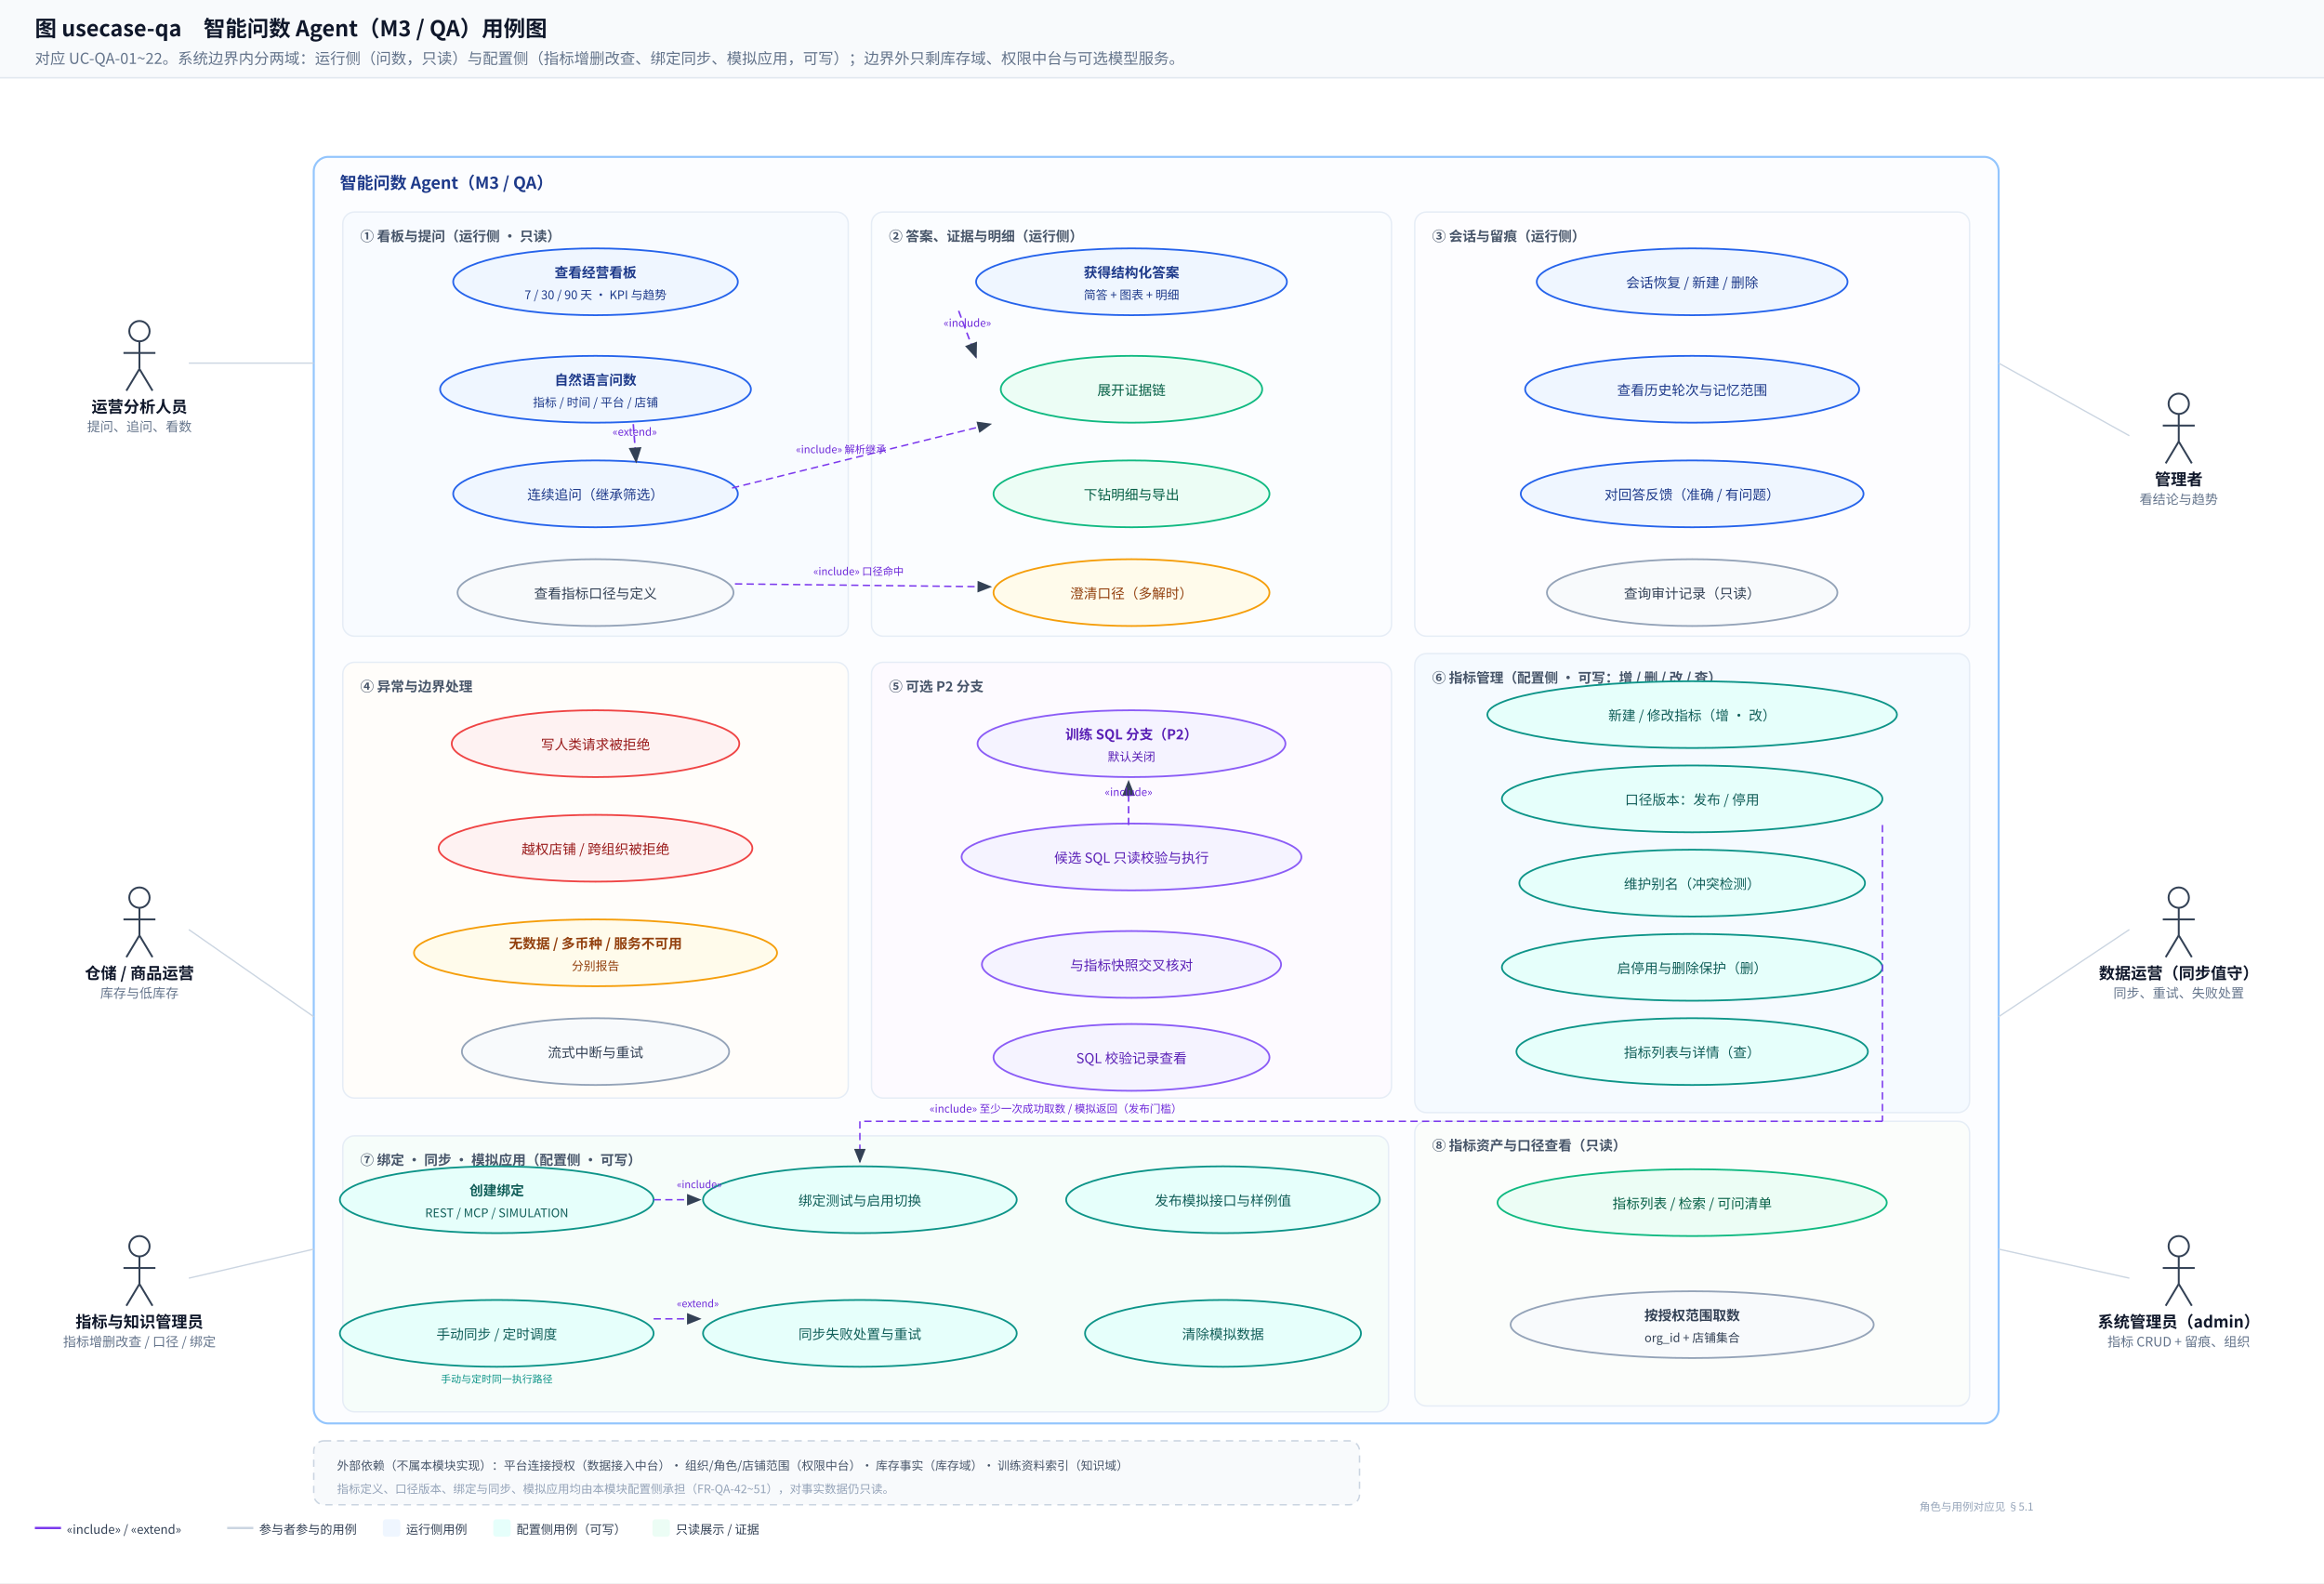
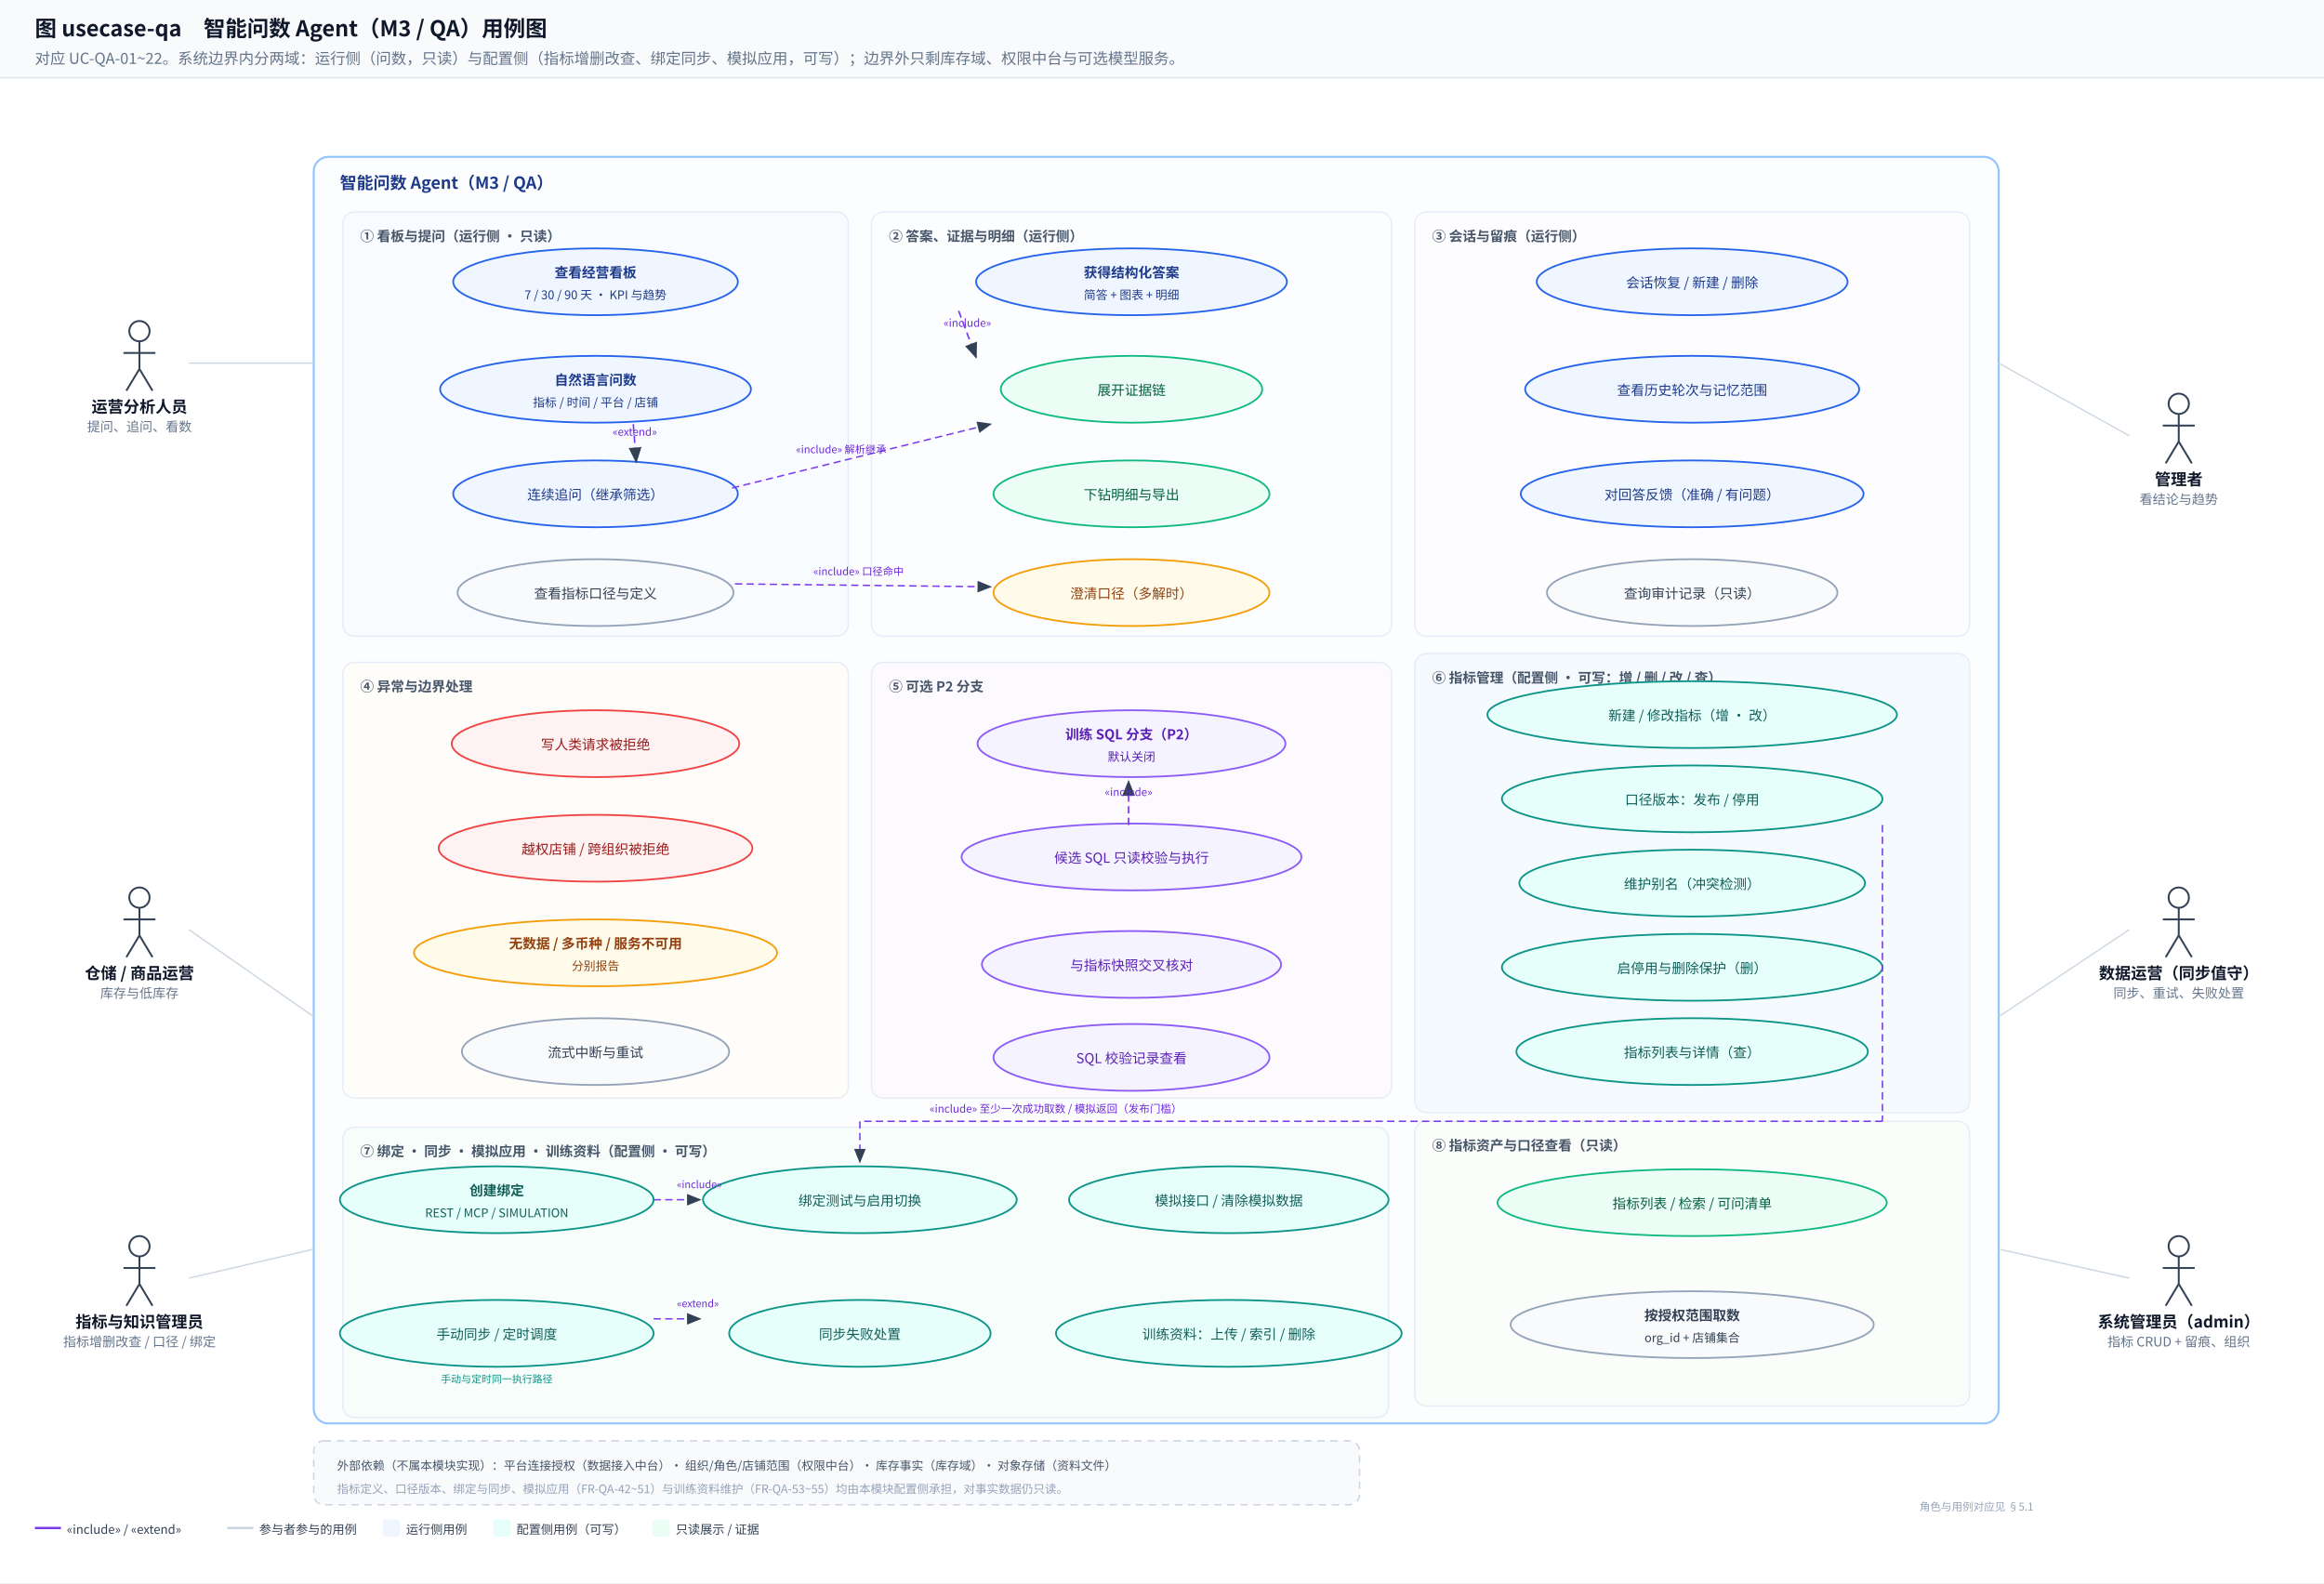
<svg xmlns="http://www.w3.org/2000/svg" width="1600" height="1090" viewBox="0 0 1600 1090">
  <defs>
    <marker id="ar" markerWidth="10" markerHeight="8" refX="9" refY="4" orient="auto">
      <path d="M0,0 L10,4 L0,8 z" fill="#334155" />
    </marker>
    <marker id="ar-b" markerWidth="10" markerHeight="8" refX="9" refY="4" orient="auto">
      <path d="M0,0 L10,4 L0,8 z" fill="#2563eb" />
    </marker>
    <marker id="ar-r" markerWidth="10" markerHeight="8" refX="9" refY="4" orient="auto">
      <path d="M0,0 L10,4 L0,8 z" fill="#dc2626" />
    </marker>
    <marker id="ar-g" markerWidth="10" markerHeight="8" refX="9" refY="4" orient="auto">
      <path d="M0,0 L10,4 L0,8 z" fill="#059669" />
    </marker>
    <marker id="ar-a" markerWidth="10" markerHeight="8" refX="9" refY="4" orient="auto">
      <path d="M0,0 L10,4 L0,8 z" fill="#d97706" />
    </marker>
  </defs>
  <rect width="1600" height="1090" fill="#ffffff" />
  <rect x="0" y="0" width="1600" height="54" fill="#f8fafc" />
  <rect x="0" y="53" width="1600" height="1" fill="#e2e8f0" />
  <text x="24" y="25" font-family="Droid Sans Fallback, Noto Sans CJK SC, Microsoft YaHei, sans-serif" font-size="15" font-weight="bold" fill="#0f172a">图 usecase-qa　智能问数 Agent（M3 / QA）用例图</text>
  <text x="24" y="44" font-family="Droid Sans Fallback, Noto Sans CJK SC, Microsoft YaHei, sans-serif" font-size="10.5" fill="#64748b">对应 UC-QA-01~22。系统边界内分两域：运行侧（问数，只读）与配置侧（指标增删改查、绑定同步、模拟应用，可写）；边界外只剩库存域、权限中台与可选模型服务。</text>
  <rect x="216.0" y="108.0" width="1160.0" height="872.0" rx="10" fill="#fcfdff" stroke="#93c5fd" stroke-width="1.4" />
  <text x="234.0" y="130.0" font-family="Droid Sans Fallback, Noto Sans CJK SC, Microsoft YaHei, sans-serif" font-size="11.5" fill="#1e3a8a" text-anchor="start" font-weight="bold">智能问数 Agent（M3 / QA）</text>
  <rect x="236.0" y="146.0" width="348.0" height="292.0" rx="8" fill="#f8fbff" stroke="#e6edf6" stroke-width="1" />
  <text x="248.0" y="166.0" font-family="Droid Sans Fallback, Noto Sans CJK SC, Microsoft YaHei, sans-serif" font-size="9.4" fill="#475569" text-anchor="start" font-weight="bold">① 看板与提问（运行侧 · 只读）</text>
  <rect x="600.0" y="146.0" width="358.0" height="292.0" rx="8" fill="#fbfdff" stroke="#e6edf6" stroke-width="1" />
  <text x="612.0" y="166.0" font-family="Droid Sans Fallback, Noto Sans CJK SC, Microsoft YaHei, sans-serif" font-size="9.4" fill="#475569" text-anchor="start" font-weight="bold">② 答案、证据与明细（运行侧）</text>
  <rect x="974.0" y="146.0" width="382.0" height="292.0" rx="8" fill="#fdfdff" stroke="#e6edf6" stroke-width="1" />
  <text x="986.0" y="166.0" font-family="Droid Sans Fallback, Noto Sans CJK SC, Microsoft YaHei, sans-serif" font-size="9.4" fill="#475569" text-anchor="start" font-weight="bold">③ 会话与留痕（运行侧）</text>
  <rect x="236.0" y="456.0" width="348.0" height="300.0" rx="8" fill="#fffdfa" stroke="#e6edf6" stroke-width="1" />
  <text x="248.0" y="476.0" font-family="Droid Sans Fallback, Noto Sans CJK SC, Microsoft YaHei, sans-serif" font-size="9.4" fill="#475569" text-anchor="start" font-weight="bold">④ 异常与边界处理</text>
  <rect x="600.0" y="456.0" width="358.0" height="300.0" rx="8" fill="#fdfaff" stroke="#e6edf6" stroke-width="1" />
  <text x="612.0" y="476.0" font-family="Droid Sans Fallback, Noto Sans CJK SC, Microsoft YaHei, sans-serif" font-size="9.4" fill="#475569" text-anchor="start" font-weight="bold">⑤ 可选 P2 分支</text>
  <rect x="974.0" y="450.0" width="382.0" height="316.0" rx="8" fill="#f5faff" stroke="#e6edf6" stroke-width="1" />
  <text x="986.0" y="470.0" font-family="Droid Sans Fallback, Noto Sans CJK SC, Microsoft YaHei, sans-serif" font-size="9.4" fill="#475569" text-anchor="start" font-weight="bold">⑥ 指标管理（配置侧 · 可写：增 / 删 / 改 / 查）</text>
-   <rect x="236.0" y="782.0" width="720.0" height="190.0" rx="8" fill="#f6fdfa" stroke="#e6edf6" stroke-width="1" />
-   <text x="248.0" y="802.0" font-family="Droid Sans Fallback, Noto Sans CJK SC, Microsoft YaHei, sans-serif" font-size="9.4" fill="#475569" text-anchor="start" font-weight="bold">⑦ 绑定 · 同步 · 模拟应用（配置侧 · 可写）</text>
+   <rect x="236.0" y="776.0" width="720.0" height="200.0" rx="8" fill="#f6fdfa" stroke="#e6edf6" stroke-width="1" />
+   <text x="248.0" y="796.0" font-family="Droid Sans Fallback, Noto Sans CJK SC, Microsoft YaHei, sans-serif" font-size="9.4" fill="#475569" text-anchor="start" font-weight="bold">⑦ 绑定 · 同步 · 模拟应用 · 训练资料（配置侧 · 可写）</text>
  <rect x="974.0" y="772.0" width="382.0" height="196.0" rx="8" fill="#fbfdfb" stroke="#e6edf6" stroke-width="1" />
  <text x="986.0" y="792.0" font-family="Droid Sans Fallback, Noto Sans CJK SC, Microsoft YaHei, sans-serif" font-size="9.4" fill="#475569" text-anchor="start" font-weight="bold">⑧ 指标资产与口径查看（只读）</text>
  <ellipse cx="410.0" cy="194.0" rx="98.0" ry="23.0" fill="#eff6ff" stroke="#2563eb" stroke-width="1.2" />
  <text x="410.0" y="191.0" font-family="Droid Sans Fallback, Noto Sans CJK SC, Microsoft YaHei, sans-serif" font-size="9.4" fill="#1e3a8a" text-anchor="middle" font-weight="bold">查看经营看板</text>
  <text x="410.0" y="206.0" font-family="Droid Sans Fallback, Noto Sans CJK SC, Microsoft YaHei, sans-serif" font-size="8.2" fill="#1e3a8a" text-anchor="middle" font-weight="normal">7 / 30 / 90 天 · KPI 与趋势</text>
  <ellipse cx="410.0" cy="268.0" rx="107.0" ry="23.0" fill="#eff6ff" stroke="#2563eb" stroke-width="1.2" />
  <text x="410.0" y="265.0" font-family="Droid Sans Fallback, Noto Sans CJK SC, Microsoft YaHei, sans-serif" font-size="9.4" fill="#1e3a8a" text-anchor="middle" font-weight="bold">自然语言问数</text>
  <text x="410.0" y="280.0" font-family="Droid Sans Fallback, Noto Sans CJK SC, Microsoft YaHei, sans-serif" font-size="8.2" fill="#1e3a8a" text-anchor="middle" font-weight="normal">指标 / 时间 / 平台 / 店铺</text>
  <ellipse cx="410.0" cy="340.0" rx="98.0" ry="23.0" fill="#eff6ff" stroke="#2563eb" stroke-width="1.2" />
  <text x="410.0" y="344.0" font-family="Droid Sans Fallback, Noto Sans CJK SC, Microsoft YaHei, sans-serif" font-size="9.4" fill="#1e3a8a" text-anchor="middle" font-weight="normal">连续追问（继承筛选）</text>
  <ellipse cx="410.0" cy="408.0" rx="95.0" ry="23.0" fill="#f8fafc" stroke="#94a3b8" stroke-width="1.2" />
  <text x="410.0" y="412.0" font-family="Droid Sans Fallback, Noto Sans CJK SC, Microsoft YaHei, sans-serif" font-size="9.4" fill="#334155" text-anchor="middle" font-weight="normal">查看指标口径与定义</text>
  <ellipse cx="779.0" cy="194.0" rx="107.0" ry="23.0" fill="#eff6ff" stroke="#2563eb" stroke-width="1.2" />
  <text x="779.0" y="191.0" font-family="Droid Sans Fallback, Noto Sans CJK SC, Microsoft YaHei, sans-serif" font-size="9.4" fill="#1e3a8a" text-anchor="middle" font-weight="bold">获得结构化答案</text>
  <text x="779.0" y="206.0" font-family="Droid Sans Fallback, Noto Sans CJK SC, Microsoft YaHei, sans-serif" font-size="8.2" fill="#1e3a8a" text-anchor="middle" font-weight="normal">简答 + 图表 + 明细</text>
  <ellipse cx="779.0" cy="268.0" rx="90.0" ry="23.0" fill="#ecfdf5" stroke="#10b981" stroke-width="1.2" />
  <text x="779.0" y="272.0" font-family="Droid Sans Fallback, Noto Sans CJK SC, Microsoft YaHei, sans-serif" font-size="9.4" fill="#065f46" text-anchor="middle" font-weight="normal">展开证据链</text>
  <ellipse cx="779.0" cy="340.0" rx="95.0" ry="23.0" fill="#ecfdf5" stroke="#10b981" stroke-width="1.2" />
  <text x="779.0" y="344.0" font-family="Droid Sans Fallback, Noto Sans CJK SC, Microsoft YaHei, sans-serif" font-size="9.4" fill="#065f46" text-anchor="middle" font-weight="normal">下钻明细与导出</text>
  <ellipse cx="779.0" cy="408.0" rx="95.0" ry="23.0" fill="#fffbeb" stroke="#f59e0b" stroke-width="1.2" />
  <text x="779.0" y="412.0" font-family="Droid Sans Fallback, Noto Sans CJK SC, Microsoft YaHei, sans-serif" font-size="9.4" fill="#92400e" text-anchor="middle" font-weight="normal">澄清口径（多解时）</text>
  <ellipse cx="1165.0" cy="194.0" rx="107.0" ry="23.0" fill="#eff6ff" stroke="#2563eb" stroke-width="1.2" />
  <text x="1165.0" y="198.0" font-family="Droid Sans Fallback, Noto Sans CJK SC, Microsoft YaHei, sans-serif" font-size="9.4" fill="#1e3a8a" text-anchor="middle" font-weight="normal">会话恢复 / 新建 / 删除</text>
  <ellipse cx="1165.0" cy="268.0" rx="115.0" ry="23.0" fill="#eff6ff" stroke="#2563eb" stroke-width="1.2" />
  <text x="1165.0" y="272.0" font-family="Droid Sans Fallback, Noto Sans CJK SC, Microsoft YaHei, sans-serif" font-size="9.4" fill="#1e3a8a" text-anchor="middle" font-weight="normal">查看历史轮次与记忆范围</text>
  <ellipse cx="1165.0" cy="340.0" rx="118.0" ry="23.0" fill="#eff6ff" stroke="#2563eb" stroke-width="1.2" />
  <text x="1165.0" y="344.0" font-family="Droid Sans Fallback, Noto Sans CJK SC, Microsoft YaHei, sans-serif" font-size="9.4" fill="#1e3a8a" text-anchor="middle" font-weight="normal">对回答反馈（准确 / 有问题）</text>
  <ellipse cx="1165.0" cy="408.0" rx="100.0" ry="23.0" fill="#f8fafc" stroke="#94a3b8" stroke-width="1.2" />
  <text x="1165.0" y="412.0" font-family="Droid Sans Fallback, Noto Sans CJK SC, Microsoft YaHei, sans-serif" font-size="9.4" fill="#334155" text-anchor="middle" font-weight="normal">查询审计记录（只读）</text>
  <ellipse cx="410.0" cy="512.0" rx="99.0" ry="23.0" fill="#fef2f2" stroke="#ef4444" stroke-width="1.2" />
  <text x="410.0" y="516.0" font-family="Droid Sans Fallback, Noto Sans CJK SC, Microsoft YaHei, sans-serif" font-size="9.4" fill="#991b1b" text-anchor="middle" font-weight="normal">写人类请求被拒绝</text>
  <ellipse cx="410.0" cy="584.0" rx="108.0" ry="23.0" fill="#fef2f2" stroke="#ef4444" stroke-width="1.2" />
  <text x="410.0" y="588.0" font-family="Droid Sans Fallback, Noto Sans CJK SC, Microsoft YaHei, sans-serif" font-size="9.4" fill="#991b1b" text-anchor="middle" font-weight="normal">越权店铺 / 跨组织被拒绝</text>
  <ellipse cx="410.0" cy="656.0" rx="125.0" ry="23.0" fill="#fffbeb" stroke="#f59e0b" stroke-width="1.2" />
  <text x="410.0" y="653.0" font-family="Droid Sans Fallback, Noto Sans CJK SC, Microsoft YaHei, sans-serif" font-size="9.4" fill="#92400e" text-anchor="middle" font-weight="bold">无数据 / 多币种 / 服务不可用</text>
  <text x="410.0" y="668.0" font-family="Droid Sans Fallback, Noto Sans CJK SC, Microsoft YaHei, sans-serif" font-size="8.2" fill="#92400e" text-anchor="middle" font-weight="normal">分别报告</text>
  <ellipse cx="410.0" cy="724.0" rx="92.0" ry="23.0" fill="#f8fafc" stroke="#94a3b8" stroke-width="1.2" />
  <text x="410.0" y="728.0" font-family="Droid Sans Fallback, Noto Sans CJK SC, Microsoft YaHei, sans-serif" font-size="9.4" fill="#334155" text-anchor="middle" font-weight="normal">流式中断与重试</text>
  <ellipse cx="779.0" cy="512.0" rx="106.0" ry="23.0" fill="#f5f3ff" stroke="#8b5cf6" stroke-width="1.2" />
  <text x="779.0" y="509.0" font-family="Droid Sans Fallback, Noto Sans CJK SC, Microsoft YaHei, sans-serif" font-size="9.4" fill="#5b21b6" text-anchor="middle" font-weight="bold">训练 SQL 分支（P2）</text>
  <text x="779.0" y="524.0" font-family="Droid Sans Fallback, Noto Sans CJK SC, Microsoft YaHei, sans-serif" font-size="8.2" fill="#5b21b6" text-anchor="middle" font-weight="normal">默认关闭</text>
  <ellipse cx="779.0" cy="590.0" rx="117.0" ry="23.0" fill="#f5f3ff" stroke="#8b5cf6" stroke-width="1.2" />
  <text x="779.0" y="594.0" font-family="Droid Sans Fallback, Noto Sans CJK SC, Microsoft YaHei, sans-serif" font-size="9.4" fill="#5b21b6" text-anchor="middle" font-weight="normal">候选 SQL 只读校验与执行</text>
  <ellipse cx="779.0" cy="664.0" rx="103.0" ry="23.0" fill="#f5f3ff" stroke="#8b5cf6" stroke-width="1.2" />
  <text x="779.0" y="668.0" font-family="Droid Sans Fallback, Noto Sans CJK SC, Microsoft YaHei, sans-serif" font-size="9.4" fill="#5b21b6" text-anchor="middle" font-weight="normal">与指标快照交叉核对</text>
  <ellipse cx="779.0" cy="728.0" rx="95.0" ry="23.0" fill="#f5f3ff" stroke="#8b5cf6" stroke-width="1.2" />
  <text x="779.0" y="732.0" font-family="Droid Sans Fallback, Noto Sans CJK SC, Microsoft YaHei, sans-serif" font-size="9.4" fill="#5b21b6" text-anchor="middle" font-weight="normal">SQL 校验记录查看</text>
  <ellipse cx="1165.0" cy="492.0" rx="141.0" ry="23.0" fill="#e6fffb" stroke="#0d9488" stroke-width="1.2" />
  <text x="1165.0" y="496.0" font-family="Droid Sans Fallback, Noto Sans CJK SC, Microsoft YaHei, sans-serif" font-size="9.4" fill="#115e59" text-anchor="middle" font-weight="normal">新建 / 修改指标（增 · 改）</text>
  <ellipse cx="1165.0" cy="550.0" rx="131.0" ry="23.0" fill="#e6fffb" stroke="#0d9488" stroke-width="1.2" />
  <text x="1165.0" y="554.0" font-family="Droid Sans Fallback, Noto Sans CJK SC, Microsoft YaHei, sans-serif" font-size="9.4" fill="#115e59" text-anchor="middle" font-weight="normal">口径版本：发布 / 停用</text>
  <ellipse cx="1165.0" cy="608.0" rx="119.0" ry="23.0" fill="#e6fffb" stroke="#0d9488" stroke-width="1.2" />
  <text x="1165.0" y="612.0" font-family="Droid Sans Fallback, Noto Sans CJK SC, Microsoft YaHei, sans-serif" font-size="9.4" fill="#115e59" text-anchor="middle" font-weight="normal">维护别名（冲突检测）</text>
  <ellipse cx="1165.0" cy="666.0" rx="131.0" ry="23.0" fill="#e6fffb" stroke="#0d9488" stroke-width="1.2" />
  <text x="1165.0" y="670.0" font-family="Droid Sans Fallback, Noto Sans CJK SC, Microsoft YaHei, sans-serif" font-size="9.4" fill="#115e59" text-anchor="middle" font-weight="normal">启停用与删除保护（删）</text>
  <ellipse cx="1165.0" cy="724.0" rx="121.0" ry="23.0" fill="#e6fffb" stroke="#0d9488" stroke-width="1.2" />
  <text x="1165.0" y="728.0" font-family="Droid Sans Fallback, Noto Sans CJK SC, Microsoft YaHei, sans-serif" font-size="9.4" fill="#115e59" text-anchor="middle" font-weight="normal">指标列表与详情（查）</text>
  <ellipse cx="342.0" cy="826.0" rx="108.0" ry="23.0" fill="#e6fffb" stroke="#0d9488" stroke-width="1.2" />
  <text x="342.0" y="823.0" font-family="Droid Sans Fallback, Noto Sans CJK SC, Microsoft YaHei, sans-serif" font-size="9.4" fill="#115e59" text-anchor="middle" font-weight="bold">创建绑定</text>
  <text x="342.0" y="838.0" font-family="Droid Sans Fallback, Noto Sans CJK SC, Microsoft YaHei, sans-serif" font-size="8.2" fill="#115e59" text-anchor="middle" font-weight="normal">REST / MCP / SIMULATION</text>
  <ellipse cx="592.0" cy="826.0" rx="108.0" ry="23.0" fill="#e6fffb" stroke="#0d9488" stroke-width="1.2" />
  <text x="592.0" y="830.0" font-family="Droid Sans Fallback, Noto Sans CJK SC, Microsoft YaHei, sans-serif" font-size="9.4" fill="#115e59" text-anchor="middle" font-weight="normal">绑定测试与启用切换</text>
-   <ellipse cx="842.0" cy="826.0" rx="108.0" ry="23.0" fill="#e6fffb" stroke="#0d9488" stroke-width="1.2" />
-   <text x="842.0" y="830.0" font-family="Droid Sans Fallback, Noto Sans CJK SC, Microsoft YaHei, sans-serif" font-size="9.4" fill="#115e59" text-anchor="middle" font-weight="normal">发布模拟接口与样例值</text>
+   <ellipse cx="846.0" cy="826.0" rx="110.0" ry="23.0" fill="#e6fffb" stroke="#0d9488" stroke-width="1.2" />
+   <text x="846.0" y="830.0" font-family="Droid Sans Fallback, Noto Sans CJK SC, Microsoft YaHei, sans-serif" font-size="9.4" fill="#115e59" text-anchor="middle" font-weight="normal">模拟接口 / 清除模拟数据</text>
  <ellipse cx="342.0" cy="918.0" rx="108.0" ry="23.0" fill="#e6fffb" stroke="#0d9488" stroke-width="1.2" />
  <text x="342.0" y="922.0" font-family="Droid Sans Fallback, Noto Sans CJK SC, Microsoft YaHei, sans-serif" font-size="9.4" fill="#115e59" text-anchor="middle" font-weight="normal">手动同步 / 定时调度</text>
-   <ellipse cx="592.0" cy="918.0" rx="108.0" ry="23.0" fill="#e6fffb" stroke="#0d9488" stroke-width="1.2" />
-   <text x="592.0" y="922.0" font-family="Droid Sans Fallback, Noto Sans CJK SC, Microsoft YaHei, sans-serif" font-size="9.4" fill="#115e59" text-anchor="middle" font-weight="normal">同步失败处置与重试</text>
-   <ellipse cx="842.0" cy="918.0" rx="95.0" ry="23.0" fill="#e6fffb" stroke="#0d9488" stroke-width="1.2" />
-   <text x="842.0" y="922.0" font-family="Droid Sans Fallback, Noto Sans CJK SC, Microsoft YaHei, sans-serif" font-size="9.4" fill="#115e59" text-anchor="middle" font-weight="normal">清除模拟数据</text>
+   <ellipse cx="592.0" cy="918.0" rx="90.0" ry="23.0" fill="#e6fffb" stroke="#0d9488" stroke-width="1.2" />
+   <text x="592.0" y="922.0" font-family="Droid Sans Fallback, Noto Sans CJK SC, Microsoft YaHei, sans-serif" font-size="9.4" fill="#115e59" text-anchor="middle" font-weight="normal">同步失败处置</text>
+   <ellipse cx="846.0" cy="918.0" rx="119.0" ry="23.0" fill="#e6fffb" stroke="#0d9488" stroke-width="1.2" />
+   <text x="846.0" y="922.0" font-family="Droid Sans Fallback, Noto Sans CJK SC, Microsoft YaHei, sans-serif" font-size="9.4" fill="#115e59" text-anchor="middle" font-weight="normal">训练资料：上传 / 索引 / 删除</text>
  <ellipse cx="1165.0" cy="828.0" rx="134.0" ry="23.0" fill="#ecfdf5" stroke="#10b981" stroke-width="1.2" />
  <text x="1165.0" y="832.0" font-family="Droid Sans Fallback, Noto Sans CJK SC, Microsoft YaHei, sans-serif" font-size="9.4" fill="#065f46" text-anchor="middle" font-weight="normal">指标列表 / 检索 / 可问清单</text>
  <ellipse cx="1165.0" cy="912.0" rx="125.0" ry="23.0" fill="#f8fafc" stroke="#94a3b8" stroke-width="1.2" />
  <text x="1165.0" y="909.0" font-family="Droid Sans Fallback, Noto Sans CJK SC, Microsoft YaHei, sans-serif" font-size="9.4" fill="#334155" text-anchor="middle" font-weight="bold">按授权范围取数</text>
  <text x="1165.0" y="924.0" font-family="Droid Sans Fallback, Noto Sans CJK SC, Microsoft YaHei, sans-serif" font-size="8.2" fill="#334155" text-anchor="middle" font-weight="normal">org_id + 店铺集合</text>
  <line x1="436.0" y1="292.0" x2="438.0" y2="318.0" stroke="#7c3aed" stroke-width="1.1" stroke-dasharray="5 3" marker-end="url(#ar)" />
  <text x="437.0" y="300.0" font-family="Droid Sans Fallback, Noto Sans CJK SC, Microsoft YaHei, sans-serif" font-size="7.4" fill="#6d28d9" text-anchor="middle" font-weight="normal">«extend»</text>
  <line x1="660.0" y1="214.0" x2="672.0" y2="246.0" stroke="#7c3aed" stroke-width="1.1" stroke-dasharray="5 3" marker-end="url(#ar)" />
  <text x="666.0" y="225.0" font-family="Droid Sans Fallback, Noto Sans CJK SC, Microsoft YaHei, sans-serif" font-size="7.4" fill="#6d28d9" text-anchor="middle" font-weight="normal">«include»</text>
  <line x1="504.0" y1="336.0" x2="682.0" y2="292.0" stroke="#7c3aed" stroke-width="1.0" stroke-dasharray="5 3" marker-end="url(#ar)" />
  <text x="548.0" y="312.0" font-family="Droid Sans Fallback, Noto Sans CJK SC, Microsoft YaHei, sans-serif" font-size="7.2" fill="#6d28d9" text-anchor="start" font-weight="normal">«include» 解析继承</text>
  <line x1="506.0" y1="402.0" x2="682.0" y2="404.0" stroke="#7c3aed" stroke-width="1.0" stroke-dasharray="5 3" marker-end="url(#ar)" />
  <text x="560.0" y="396.0" font-family="Droid Sans Fallback, Noto Sans CJK SC, Microsoft YaHei, sans-serif" font-size="7.2" fill="#6d28d9" text-anchor="start" font-weight="normal">«include» 口径命中</text>
  <line x1="777.0" y1="568.0" x2="777.0" y2="538.0" stroke="#7c3aed" stroke-width="1.1" stroke-dasharray="5 3" marker-end="url(#ar)" />
  <text x="777.0" y="548.0" font-family="Droid Sans Fallback, Noto Sans CJK SC, Microsoft YaHei, sans-serif" font-size="7.4" fill="#6d28d9" text-anchor="middle" font-weight="normal">«include»</text>
  <line x1="1296.0" y1="568.0" x2="1296.0" y2="772.0" stroke="#7c3aed" stroke-width="1.0" stroke-dasharray="5 3" />
  <line x1="1296.0" y1="772.0" x2="592.0" y2="772.0" stroke="#7c3aed" stroke-width="1.0" stroke-dasharray="5 3" />
  <line x1="592.0" y1="772.0" x2="592.0" y2="800.0" stroke="#7c3aed" stroke-width="1.0" stroke-dasharray="5 3" marker-end="url(#ar)" />
  <text x="640.0" y="766.0" font-family="Droid Sans Fallback, Noto Sans CJK SC, Microsoft YaHei, sans-serif" font-size="7.4" fill="#6d28d9" text-anchor="start" font-weight="normal">«include» 至少一次成功取数 / 模拟返回（发布门槛）</text>
  <line x1="450.0" y1="826.0" x2="482.0" y2="826.0" stroke="#7c3aed" stroke-width="1.0" stroke-dasharray="5 3" marker-end="url(#ar)" />
  <text x="466.0" y="818.0" font-family="Droid Sans Fallback, Noto Sans CJK SC, Microsoft YaHei, sans-serif" font-size="7.0" fill="#6d28d9" text-anchor="start" font-weight="normal">«include»</text>
  <line x1="450.0" y1="908.0" x2="482.0" y2="908.0" stroke="#7c3aed" stroke-width="1.0" stroke-dasharray="5 3" marker-end="url(#ar)" />
  <text x="466.0" y="900.0" font-family="Droid Sans Fallback, Noto Sans CJK SC, Microsoft YaHei, sans-serif" font-size="7.0" fill="#6d28d9" text-anchor="start" font-weight="normal">«extend»</text>
  <text x="342.0" y="952.0" font-family="Droid Sans Fallback, Noto Sans CJK SC, Microsoft YaHei, sans-serif" font-size="7.0" fill="#0d9488" text-anchor="middle" font-weight="normal">手动与定时同一执行路径</text>
  <circle cx="96.0" cy="228.0" r="7.0" fill="#ffffff" stroke="#334155" stroke-width="1.3" />
  <line x1="96.0" y1="235.0" x2="96.0" y2="254.0" stroke="#334155" stroke-width="1.3" />
  <line x1="85.0" y1="243.0" x2="107.0" y2="243.0" stroke="#334155" stroke-width="1.3" />
  <line x1="96.0" y1="254.0" x2="87.0" y2="269.0" stroke="#334155" stroke-width="1.3" />
  <line x1="96.0" y1="254.0" x2="105.0" y2="269.0" stroke="#334155" stroke-width="1.3" />
  <text x="96.0" y="284.0" font-family="Droid Sans Fallback, Noto Sans CJK SC, Microsoft YaHei, sans-serif" font-size="11" fill="#0f172a" text-anchor="middle" font-weight="bold">运营分析人员</text>
  <text x="96.0" y="297.0" font-family="Droid Sans Fallback, Noto Sans CJK SC, Microsoft YaHei, sans-serif" font-size="9" fill="#64748b" text-anchor="middle" font-weight="normal">提问、追问、看数</text>
  <circle cx="96.0" cy="618.0" r="7.0" fill="#ffffff" stroke="#334155" stroke-width="1.3" />
  <line x1="96.0" y1="625.0" x2="96.0" y2="644.0" stroke="#334155" stroke-width="1.3" />
  <line x1="85.0" y1="633.0" x2="107.0" y2="633.0" stroke="#334155" stroke-width="1.3" />
  <line x1="96.0" y1="644.0" x2="87.0" y2="659.0" stroke="#334155" stroke-width="1.3" />
  <line x1="96.0" y1="644.0" x2="105.0" y2="659.0" stroke="#334155" stroke-width="1.3" />
  <text x="96.0" y="674.0" font-family="Droid Sans Fallback, Noto Sans CJK SC, Microsoft YaHei, sans-serif" font-size="11" fill="#0f172a" text-anchor="middle" font-weight="bold">仓储 / 商品运营</text>
  <text x="96.0" y="687.0" font-family="Droid Sans Fallback, Noto Sans CJK SC, Microsoft YaHei, sans-serif" font-size="9" fill="#64748b" text-anchor="middle" font-weight="normal">库存与低库存</text>
  <circle cx="96.0" cy="858.0" r="7.0" fill="#ffffff" stroke="#334155" stroke-width="1.3" />
  <line x1="96.0" y1="865.0" x2="96.0" y2="884.0" stroke="#334155" stroke-width="1.3" />
  <line x1="85.0" y1="873.0" x2="107.0" y2="873.0" stroke="#334155" stroke-width="1.3" />
  <line x1="96.0" y1="884.0" x2="87.0" y2="899.0" stroke="#334155" stroke-width="1.3" />
  <line x1="96.0" y1="884.0" x2="105.0" y2="899.0" stroke="#334155" stroke-width="1.3" />
  <text x="96.0" y="914.0" font-family="Droid Sans Fallback, Noto Sans CJK SC, Microsoft YaHei, sans-serif" font-size="11" fill="#0f172a" text-anchor="middle" font-weight="bold">指标与知识管理员</text>
  <text x="96.0" y="927.0" font-family="Droid Sans Fallback, Noto Sans CJK SC, Microsoft YaHei, sans-serif" font-size="9" fill="#64748b" text-anchor="middle" font-weight="normal">指标增删改查 / 口径 / 绑定</text>
  <circle cx="1500.0" cy="278.0" r="7.0" fill="#ffffff" stroke="#334155" stroke-width="1.3" />
  <line x1="1500.0" y1="285.0" x2="1500.0" y2="304.0" stroke="#334155" stroke-width="1.3" />
  <line x1="1489.0" y1="293.0" x2="1511.0" y2="293.0" stroke="#334155" stroke-width="1.3" />
  <line x1="1500.0" y1="304.0" x2="1491.0" y2="319.0" stroke="#334155" stroke-width="1.3" />
  <line x1="1500.0" y1="304.0" x2="1509.0" y2="319.0" stroke="#334155" stroke-width="1.3" />
  <text x="1500.0" y="334.0" font-family="Droid Sans Fallback, Noto Sans CJK SC, Microsoft YaHei, sans-serif" font-size="11" fill="#0f172a" text-anchor="middle" font-weight="bold">管理者</text>
  <text x="1500.0" y="347.0" font-family="Droid Sans Fallback, Noto Sans CJK SC, Microsoft YaHei, sans-serif" font-size="9" fill="#64748b" text-anchor="middle" font-weight="normal">看结论与趋势</text>
  <circle cx="1500.0" cy="618.0" r="7.0" fill="#ffffff" stroke="#334155" stroke-width="1.3" />
  <line x1="1500.0" y1="625.0" x2="1500.0" y2="644.0" stroke="#334155" stroke-width="1.3" />
  <line x1="1489.0" y1="633.0" x2="1511.0" y2="633.0" stroke="#334155" stroke-width="1.3" />
  <line x1="1500.0" y1="644.0" x2="1491.0" y2="659.0" stroke="#334155" stroke-width="1.3" />
  <line x1="1500.0" y1="644.0" x2="1509.0" y2="659.0" stroke="#334155" stroke-width="1.3" />
  <text x="1500.0" y="674.0" font-family="Droid Sans Fallback, Noto Sans CJK SC, Microsoft YaHei, sans-serif" font-size="11" fill="#0f172a" text-anchor="middle" font-weight="bold">数据运营（同步值守）</text>
  <text x="1500.0" y="687.0" font-family="Droid Sans Fallback, Noto Sans CJK SC, Microsoft YaHei, sans-serif" font-size="9" fill="#64748b" text-anchor="middle" font-weight="normal">同步、重试、失败处置</text>
  <circle cx="1500.0" cy="858.0" r="7.0" fill="#ffffff" stroke="#334155" stroke-width="1.3" />
  <line x1="1500.0" y1="865.0" x2="1500.0" y2="884.0" stroke="#334155" stroke-width="1.3" />
  <line x1="1489.0" y1="873.0" x2="1511.0" y2="873.0" stroke="#334155" stroke-width="1.3" />
  <line x1="1500.0" y1="884.0" x2="1491.0" y2="899.0" stroke="#334155" stroke-width="1.3" />
  <line x1="1500.0" y1="884.0" x2="1509.0" y2="899.0" stroke="#334155" stroke-width="1.3" />
  <text x="1500.0" y="914.0" font-family="Droid Sans Fallback, Noto Sans CJK SC, Microsoft YaHei, sans-serif" font-size="11" fill="#0f172a" text-anchor="middle" font-weight="bold">系统管理员（admin）</text>
  <text x="1500.0" y="927.0" font-family="Droid Sans Fallback, Noto Sans CJK SC, Microsoft YaHei, sans-serif" font-size="9" fill="#64748b" text-anchor="middle" font-weight="normal">指标 CRUD + 留痕、组织</text>
  <line x1="130.0" y1="250.0" x2="216.0" y2="250.0" stroke="#cbd5e1" stroke-width="0.9" />
  <line x1="130.0" y1="640.0" x2="216.0" y2="700.0" stroke="#cbd5e1" stroke-width="0.9" />
  <line x1="130.0" y1="880.0" x2="216.0" y2="860.0" stroke="#cbd5e1" stroke-width="0.9" />
  <line x1="1466.0" y1="300.0" x2="1376.0" y2="250.0" stroke="#cbd5e1" stroke-width="0.9" />
  <line x1="1466.0" y1="640.0" x2="1376.0" y2="700.0" stroke="#cbd5e1" stroke-width="0.9" />
  <line x1="1466.0" y1="880.0" x2="1376.0" y2="860.0" stroke="#cbd5e1" stroke-width="0.9" />
  <text x="1400.0" y="1040.0" font-family="Droid Sans Fallback, Noto Sans CJK SC, Microsoft YaHei, sans-serif" font-size="7.4" fill="#94a3b8" text-anchor="end" font-weight="normal">角色与用例对应见 §5.1</text>
  <rect x="216.0" y="992.0" width="720.0" height="44.0" rx="7" fill="#f8fafc" stroke="#cbd5e1" stroke-width="1" stroke-dasharray="5 4" />
-   <text x="232.0" y="1012.0" font-family="Droid Sans Fallback, Noto Sans CJK SC, Microsoft YaHei, sans-serif" font-size="8.2" fill="#475569" text-anchor="start" font-weight="normal">外部依赖（不属本模块实现）：平台连接授权（数据接入中台）· 组织/角色/店铺范围（权限中台）· 库存事实（库存域）· 训练资料索引（知识域）</text>
-   <text x="232.0" y="1028.0" font-family="Droid Sans Fallback, Noto Sans CJK SC, Microsoft YaHei, sans-serif" font-size="8.0" fill="#94a3b8" text-anchor="start" font-weight="normal">指标定义、口径版本、绑定与同步、模拟应用均由本模块配置侧承担（FR-QA-42~51），对事实数据仍只读。</text>
+   <text x="232.0" y="1012.0" font-family="Droid Sans Fallback, Noto Sans CJK SC, Microsoft YaHei, sans-serif" font-size="8.2" fill="#475569" text-anchor="start" font-weight="normal">外部依赖（不属本模块实现）：平台连接授权（数据接入中台）· 组织/角色/店铺范围（权限中台）· 库存事实（库存域）· 对象存储（资料文件）</text>
+   <text x="232.0" y="1028.0" font-family="Droid Sans Fallback, Noto Sans CJK SC, Microsoft YaHei, sans-serif" font-size="8.0" fill="#94a3b8" text-anchor="start" font-weight="normal">指标定义、口径版本、绑定与同步、模拟应用（FR-QA-42~51）与训练资料维护（FR-QA-53~55）均由本模块配置侧承担，对事实数据仍只读。</text>
  <line x1="24.0" y1="1052.0" x2="42.0" y2="1052.0" stroke="#7c3aed" stroke-width="1.6" />
  <text x="46.0" y="1056.0" font-family="Droid Sans Fallback, Noto Sans CJK SC, Microsoft YaHei, sans-serif" font-size="8.4" fill="#334155" text-anchor="start" font-weight="normal">«include» / «extend»</text>
  <line x1="156.4" y1="1052.0" x2="174.4" y2="1052.0" stroke="#cbd5e1" stroke-width="1.6" />
  <text x="178.4" y="1056.0" font-family="Droid Sans Fallback, Noto Sans CJK SC, Microsoft YaHei, sans-serif" font-size="8.4" fill="#334155" text-anchor="start" font-weight="normal">参与者参与的用例</text>
  <rect x="263.6" y="1046.0" width="12.0" height="12.0" rx="2" fill="#eff6ff" stroke="none" stroke-width="1.2" />
  <text x="279.6" y="1056.0" font-family="Droid Sans Fallback, Noto Sans CJK SC, Microsoft YaHei, sans-serif" font-size="8.4" fill="#334155" text-anchor="start" font-weight="normal">运行侧用例</text>
  <rect x="339.6" y="1046.0" width="12.0" height="12.0" rx="2" fill="#e6fffb" stroke="none" stroke-width="1.2" />
  <text x="355.6" y="1056.0" font-family="Droid Sans Fallback, Noto Sans CJK SC, Microsoft YaHei, sans-serif" font-size="8.4" fill="#334155" text-anchor="start" font-weight="normal">配置侧用例（可写）</text>
  <rect x="449.2" y="1046.0" width="12.0" height="12.0" rx="2" fill="#ecfdf5" stroke="none" stroke-width="1.2" />
  <text x="465.2" y="1056.0" font-family="Droid Sans Fallback, Noto Sans CJK SC, Microsoft YaHei, sans-serif" font-size="8.4" fill="#334155" text-anchor="start" font-weight="normal">只读展示 / 证据</text>
</svg>
